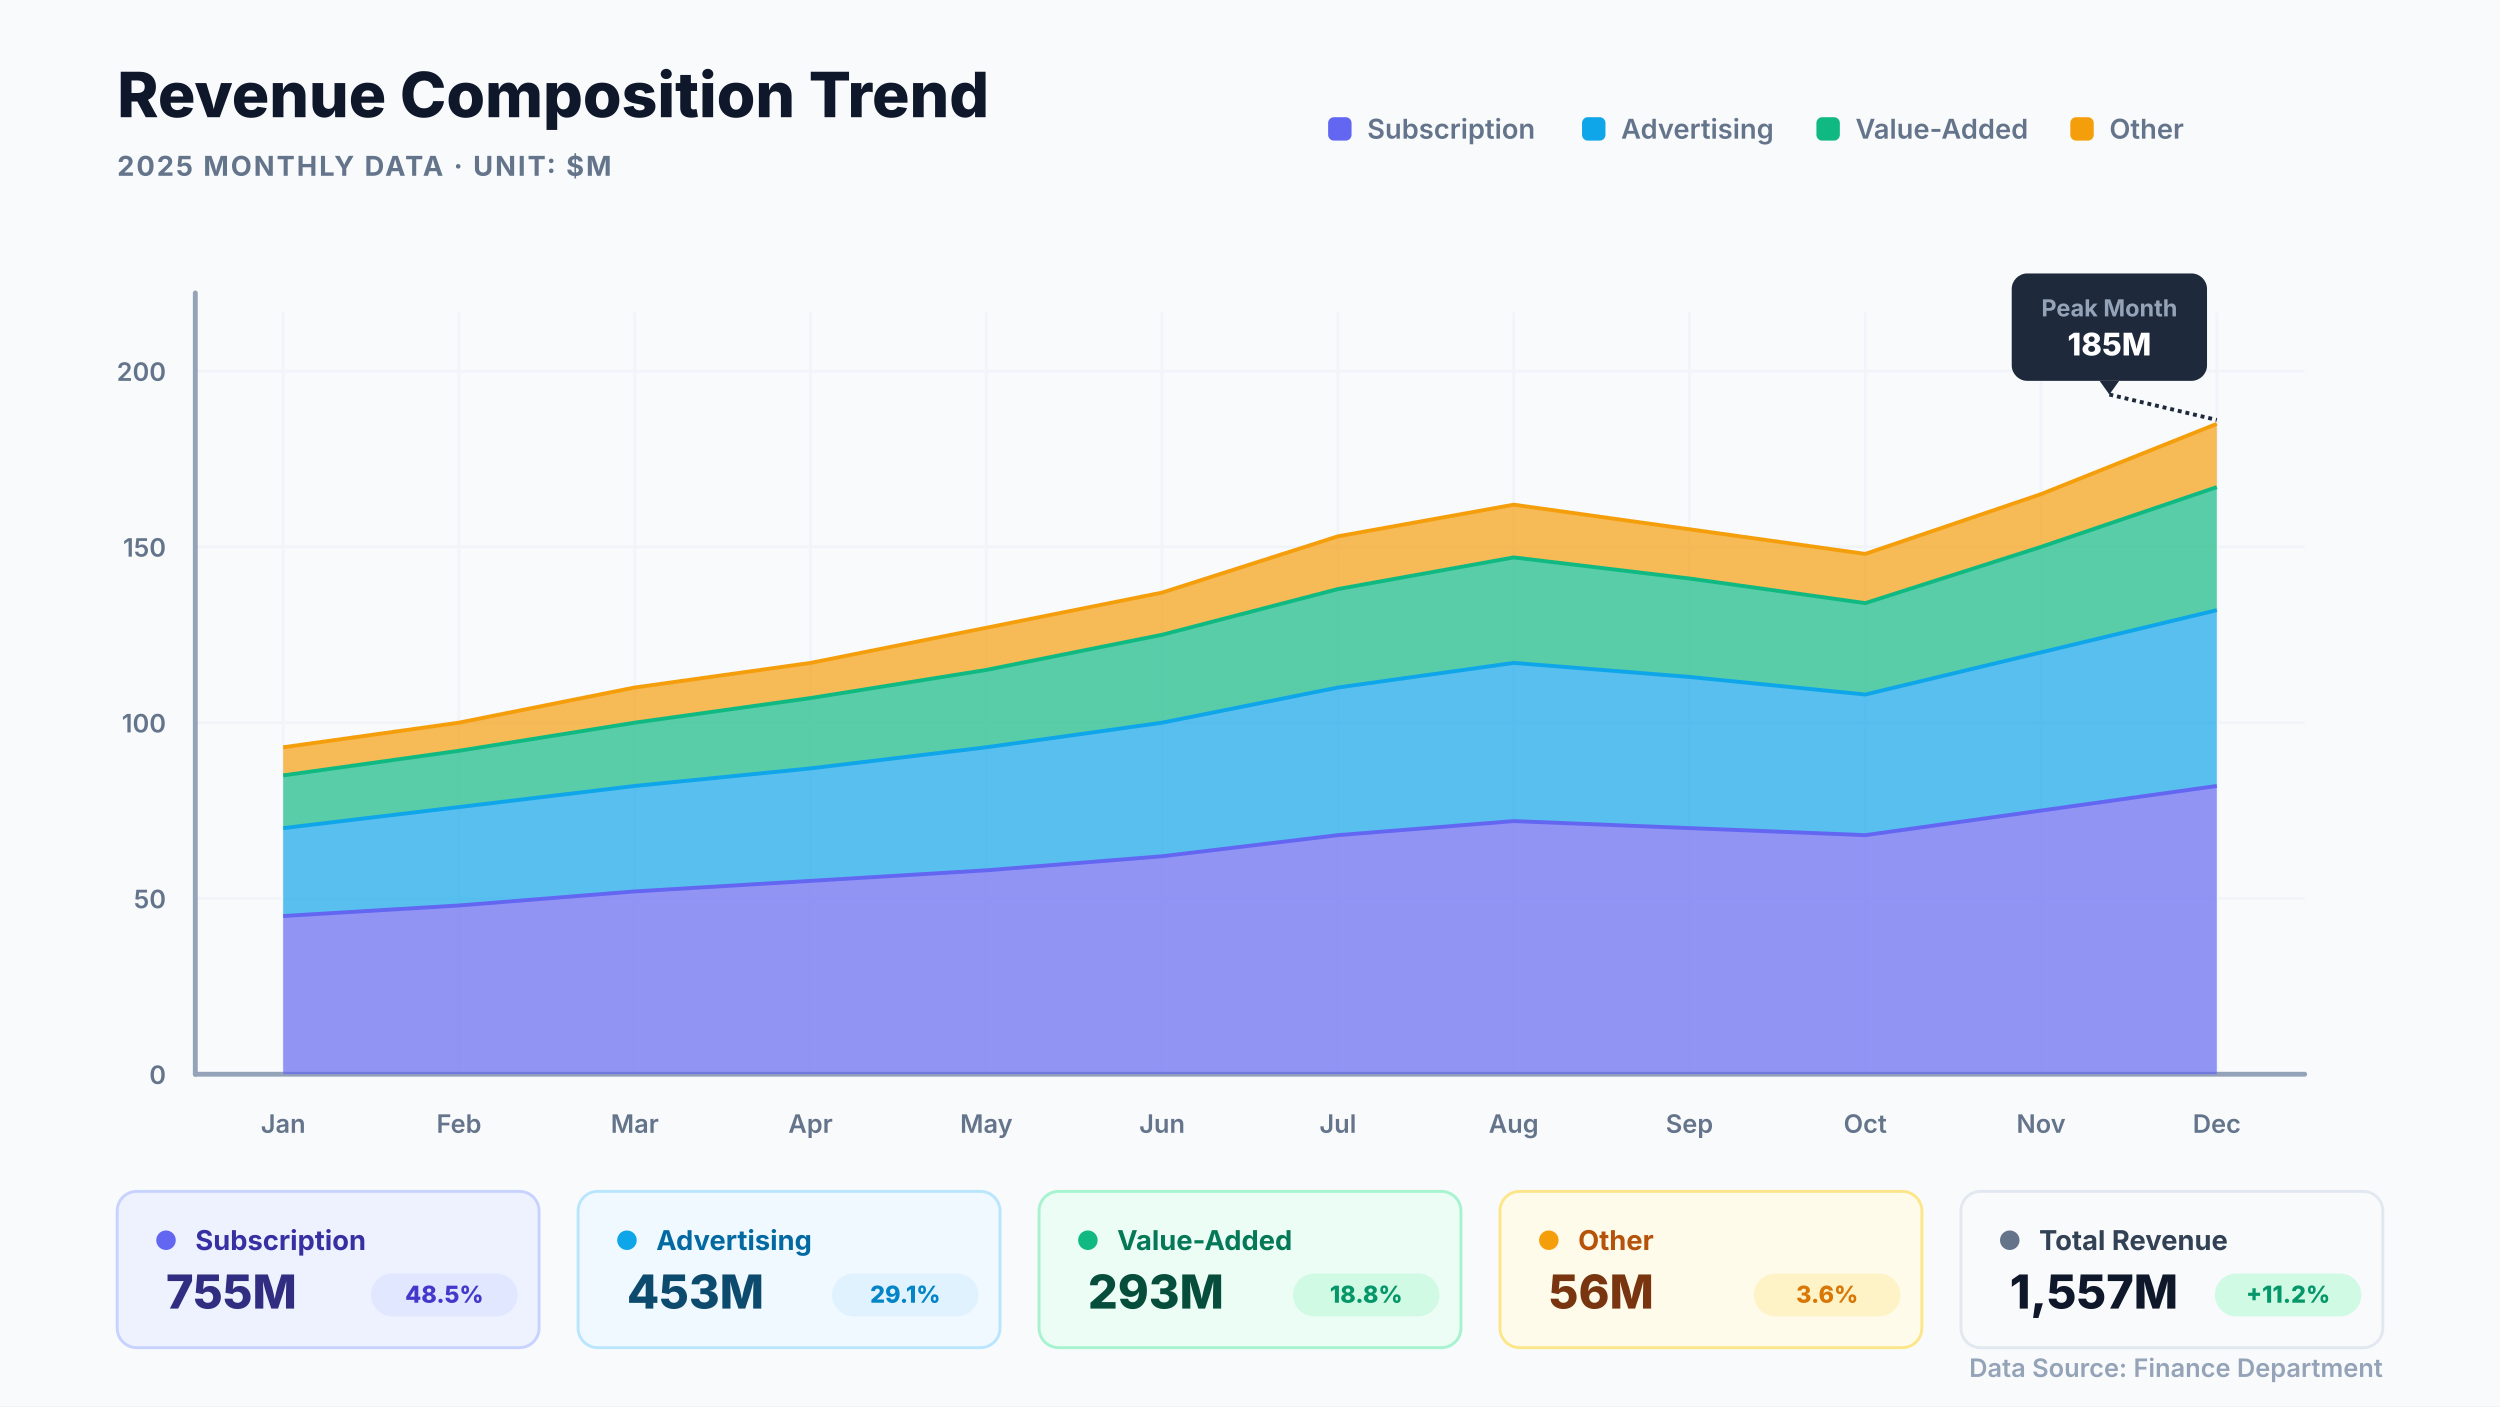
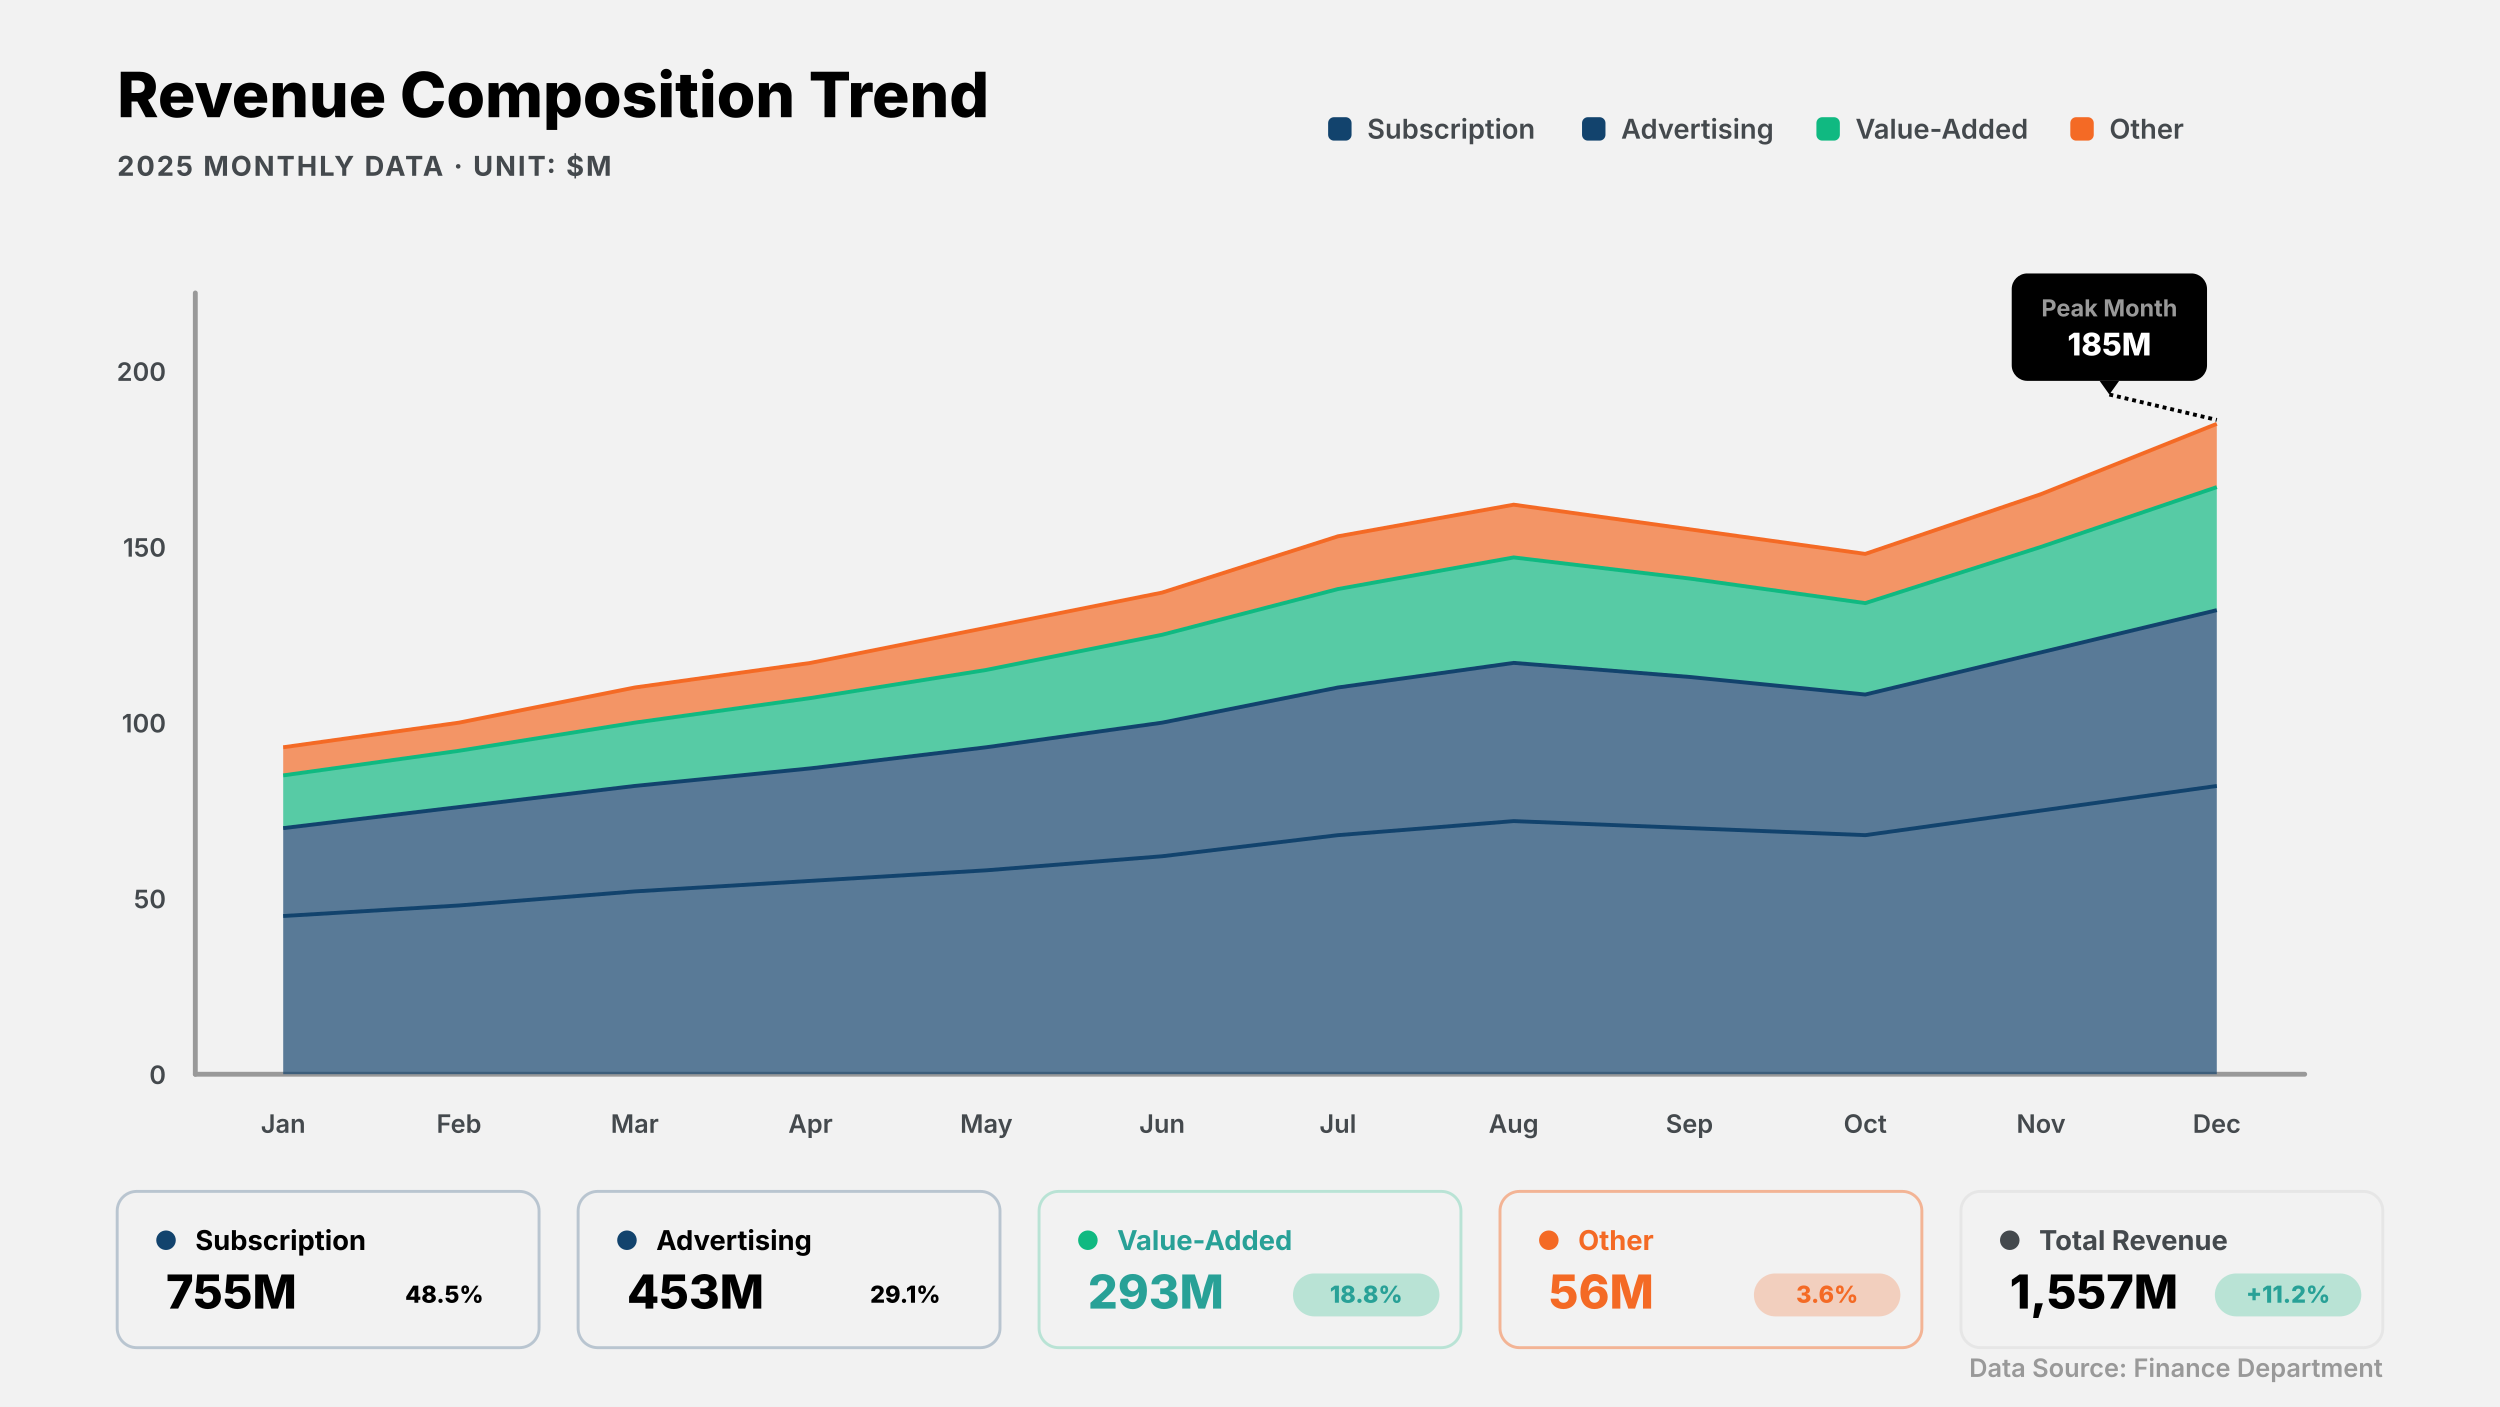
<svg xmlns="http://www.w3.org/2000/svg" viewBox="0 0 1280 720" width="1280" height="720" font-family="-apple-system, BlinkMacSystemFont, 'Segoe UI', 'PingFang SC', 'Microsoft YaHei', sans-serif" font-size="12">
-   <rect width="1280" height="720" fill="#F8FAFC" />
+   <rect width="1280" height="720" fill="#F2F2F2" />
  <g id="header">
-     <text x="60" y="60" font-size="32" font-weight="800" fill="#0F172A">Revenue Composition Trend</text>
-     <text x="60" y="90" font-size="14" font-weight="700" fill="#64748B" letter-spacing="1">2025 MONTHLY DATA · UNIT: $M</text>
+     <text x="60" y="60" font-size="32" font-weight="800" fill="#000000">Revenue Composition Trend</text>
+     <text x="60" y="90" font-size="14" font-weight="700" fill="#44494D" letter-spacing="1">2025 MONTHLY DATA · UNIT: $M</text>
  </g>
-   <g id="legend" transform="translate(680, 60)" font-size="14" font-weight="600" fill="#64748B">
-     <rect x="0" y="0" width="12" height="12" rx="3" fill="#6366F1" />
+   <g id="legend" transform="translate(680, 60)" font-size="14" font-weight="600" fill="#44494D" data-viettel-blue-scope="chart">
+     <rect x="0" y="0" width="12" height="12" rx="3" fill="#12436D" />
    <text x="20" y="11">Subscription</text>
-     <rect x="130" y="0" width="12" height="12" rx="3" fill="#0EA5E9" />
+     <rect x="130" y="0" width="12" height="12" rx="3" fill="#12436D" />
    <text x="150" y="11">Advertising</text>
    <rect x="250" y="0" width="12" height="12" rx="3" fill="#10B981" />
    <text x="270" y="11">Value-Added</text>
-     <rect x="380" y="0" width="12" height="12" rx="3" fill="#F59E0B" />
+     <rect x="380" y="0" width="12" height="12" rx="3" fill="#F46A25" />
    <text x="400" y="11">Other</text>
  </g>
-   <g id="stacked_area_chart">
+   <g id="stacked_area_chart" data-viettel-blue-scope="chart">
    <g id="chartArea">
-       <g id="vertical-grid" stroke="#F1F5F9" stroke-width="1.5">
+       <g id="vertical-grid" stroke="#F2F2F2" stroke-width="1.5">
        <line x1="145" y1="160" x2="145" y2="550" />
        <line x1="235" y1="160" x2="235" y2="550" />
        <line x1="325" y1="160" x2="325" y2="550" />
        <line x1="415" y1="160" x2="415" y2="550" />
        <line x1="505" y1="160" x2="505" y2="550" />
        <line x1="595" y1="160" x2="595" y2="550" />
        <line x1="685" y1="160" x2="685" y2="550" />
        <line x1="775" y1="160" x2="775" y2="550" />
        <line x1="865" y1="160" x2="865" y2="550" />
        <line x1="955" y1="160" x2="955" y2="550" />
        <line x1="1045" y1="160" x2="1045" y2="550" />
        <line x1="1135" y1="160" x2="1135" y2="550" />
      </g>
-       <g id="horizontal-grid" stroke="#F1F5F9" stroke-width="1.5">
-         <line x1="100" y1="550" x2="1180" y2="550" stroke="#E2E8F0" />
+       <g id="horizontal-grid" stroke="#F2F2F2" stroke-width="1.5">
+         <line x1="100" y1="550" x2="1180" y2="550" stroke="#E6E6E6" />
        <line x1="100" y1="460" x2="1180" y2="460" />
        <line x1="100" y1="370" x2="1180" y2="370" />
        <line x1="100" y1="280" x2="1180" y2="280" />
        <line x1="100" y1="190" x2="1180" y2="190" />
      </g>
-       <g id="value-labels" font-size="13" font-weight="600" fill="#64748B" text-anchor="end">
+       <g id="value-labels" font-size="13" font-weight="600" fill="#44494D" text-anchor="end">
        <text x="85" y="555">0</text>
        <text x="85" y="465">50</text>
        <text x="85" y="375">100</text>
        <text x="85" y="285">150</text>
        <text x="85" y="195">200</text>
      </g>
-       <g id="axes" stroke="#94A3B8" stroke-width="2.5" stroke-linecap="round">
+       <g id="axes" stroke="#999999" stroke-width="2.5" stroke-linecap="round">
        <line x1="100" y1="150" x2="100" y2="550" />
        <line x1="100" y1="550" x2="1180" y2="550" />
      </g>
-       <g id="category-labels" font-size="13" font-weight="600" fill="#64748B" text-anchor="middle">
+       <g id="category-labels" font-size="13" font-weight="600" fill="#44494D" text-anchor="middle">
        <text x="145" y="580">Jan</text>
        <text x="235" y="580">Feb</text>
        <text x="325" y="580">Mar</text>
        <text x="415" y="580">Apr</text>
        <text x="505" y="580">May</text>
        <text x="595" y="580">Jun</text>
        <text x="685" y="580">Jul</text>
        <text x="775" y="580">Aug</text>
        <text x="865" y="580">Sep</text>
        <text x="955" y="580">Oct</text>
        <text x="1045" y="580">Nov</text>
        <text x="1135" y="580">Dec</text>
      </g>
      <g id="stacked-areas" fill-opacity="0.68">
-         <path d="M 145,550 L 145,382.6 L 235,370 L 325,352 L 415,339.4 L 505,321.4 L 595,303.4 L 685,274.6 L 775,258.4 L 865,271 L 955,283.6 L 1045,253 L 1135,217 L 1135,249.4 L 1045,280 L 955,308.8 L 865,296.2 L 775,285.4 L 685,301.6 L 595,325 L 505,343 L 415,357.4 L 325,370 L 235,384.4 L 145,397 Z" fill="#F59E0B" />
+         <path d="M 145,550 L 145,382.6 L 235,370 L 325,352 L 415,339.4 L 505,321.4 L 595,303.4 L 685,274.6 L 775,258.4 L 865,271 L 955,283.6 L 1045,253 L 1135,217 L 1135,249.4 L 1045,280 L 955,308.8 L 865,296.2 L 775,285.4 L 685,301.6 L 595,325 L 505,343 L 415,357.4 L 325,370 L 235,384.4 L 145,397 Z" fill="#F46A25" />
        <path d="M 145,550 L 145,397 L 235,384.4 L 325,370 L 415,357.4 L 505,343 L 595,325 L 685,301.6 L 775,285.4 L 865,296.2 L 955,308.8 L 1045,280 L 1135,249.4 L 1135,312.4 L 1045,334 L 955,355.6 L 865,346.6 L 775,339.4 L 685,352 L 595,370 L 505,382.6 L 415,393.4 L 325,402.4 L 235,413.2 L 145,424 Z" fill="#10B981" />
-         <path d="M 145,550 L 145,424 L 235,413.2 L 325,402.4 L 415,393.4 L 505,382.6 L 595,370 L 685,352 L 775,339.4 L 865,346.6 L 955,355.6 L 1045,334 L 1135,312.4 L 1135,402.4 L 1045,415 L 955,427.6 L 865,424 L 775,420.4 L 685,427.6 L 595,438.4 L 505,445.6 L 415,451 L 325,456.4 L 235,463.6 L 145,469 Z" fill="#0EA5E9" />
-         <path d="M 145,550 L 145,469 L 235,463.6 L 325,456.4 L 415,451 L 505,445.6 L 595,438.4 L 685,427.6 L 775,420.4 L 865,424 L 955,427.6 L 1045,415 L 1135,402.4 L 1135,550 Z" fill="#6366F1" />
+         <path d="M 145,550 L 145,424 L 235,413.2 L 325,402.4 L 415,393.4 L 505,382.6 L 595,370 L 685,352 L 775,339.4 L 865,346.6 L 955,355.6 L 1045,334 L 1135,312.4 L 1135,402.4 L 1045,415 L 955,427.6 L 865,424 L 775,420.4 L 685,427.6 L 595,438.4 L 505,445.6 L 415,451 L 325,456.4 L 235,463.6 L 145,469 Z" fill="#12436D" />
+         <path d="M 145,550 L 145,469 L 235,463.6 L 325,456.4 L 415,451 L 505,445.6 L 595,438.4 L 685,427.6 L 775,420.4 L 865,424 L 955,427.6 L 1045,415 L 1135,402.4 L 1135,550 Z" fill="#12436D" />
      </g>
      <g id="series-borders" fill="none" stroke-width="2">
-         <path d="M 145,382.6 L 235,370 L 325,352 L 415,339.4 L 505,321.4 L 595,303.4 L 685,274.6 L 775,258.4 L 865,271 L 955,283.6 L 1045,253 L 1135,217" stroke="#F59E0B" />
+         <path d="M 145,382.6 L 235,370 L 325,352 L 415,339.4 L 505,321.4 L 595,303.4 L 685,274.6 L 775,258.4 L 865,271 L 955,283.6 L 1045,253 L 1135,217" stroke="#F46A25" />
        <path d="M 145,397 L 235,384.4 L 325,370 L 415,357.4 L 505,343 L 595,325 L 685,301.6 L 775,285.4 L 865,296.2 L 955,308.8 L 1045,280 L 1135,249.4" stroke="#10B981" />
-         <path d="M 145,424 L 235,413.2 L 325,402.4 L 415,393.4 L 505,382.6 L 595,370 L 685,352 L 775,339.4 L 865,346.6 L 955,355.6 L 1045,334 L 1135,312.4" stroke="#0EA5E9" />
-         <path d="M 145,469 L 235,463.6 L 325,456.4 L 415,451 L 505,445.6 L 595,438.4 L 685,427.6 L 775,420.4 L 865,424 L 955,427.6 L 1045,415 L 1135,402.4" stroke="#6366F1" />
+         <path d="M 145,424 L 235,413.2 L 325,402.4 L 415,393.4 L 505,382.6 L 595,370 L 685,352 L 775,339.4 L 865,346.6 L 955,355.6 L 1045,334 L 1135,312.4" stroke="#12436D" />
+         <path d="M 145,469 L 235,463.6 L 325,456.4 L 415,451 L 505,445.6 L 595,438.4 L 685,427.6 L 775,420.4 L 865,424 L 955,427.6 L 1045,415 L 1135,402.4" stroke="#12436D" />
      </g>
    </g>
  </g>
  <g id="annotation">
-     <rect x="1030" y="140" width="100" height="55" rx="8" fill="#1E293B" />
-     <text x="1080" y="162" font-weight="700" fill="#94A3B8" text-anchor="middle">Peak Month</text>
+     <rect x="1030" y="140" width="100" height="55" rx="8" fill="#000000" />
+     <text x="1080" y="162" font-weight="700" fill="#999999" text-anchor="middle">Peak Month</text>
    <text x="1080" y="182" font-size="16" font-weight="800" fill="#FFFFFF" text-anchor="middle">185M</text>
-     <path d="M 1075,195 L 1085,195 L 1080,202 Z" fill="#1E293B" />
-     <line x1="1080" y1="202" x2="1135" y2="215" stroke="#1E293B" stroke-width="2" stroke-dasharray="2,2" />
+     <path d="M 1075,195 L 1085,195 L 1080,202 Z" fill="#000000" />
+     <line x1="1080" y1="202" x2="1135" y2="215" stroke="#000000" stroke-width="2" stroke-dasharray="2,2" />
  </g>
-   <g id="statsCards">
-     <rect x="60" y="610" width="216" height="80" rx="10" fill="#EEF2FF" stroke="#C7D2FE" stroke-width="1.5" />
-     <circle cx="85" cy="635" r="5" fill="#6366F1" />
-     <text x="100" y="640" font-size="14" font-weight="700" fill="#3730A3">Subscription</text>
-     <text x="85" y="670" font-size="24" font-weight="800" fill="#312E81">755M</text>
-     <rect x="190" y="652" width="75" height="22" rx="11" fill="#E0E7FF" />
-     <text x="227.5" y="667" font-weight="800" fill="#4338CA" text-anchor="middle">48.5%</text>
-     <rect x="296" y="610" width="216" height="80" rx="10" fill="#F0F9FF" stroke="#BAE6FD" stroke-width="1.5" />
-     <circle cx="321" cy="635" r="5" fill="#0EA5E9" />
-     <text x="336" y="640" font-size="14" font-weight="700" fill="#0369A1">Advertising</text>
-     <text x="321" y="670" font-size="24" font-weight="800" fill="#0C4A6E">453M</text>
-     <rect x="426" y="652" width="75" height="22" rx="11" fill="#E0F2FE" />
-     <text x="463.5" y="667" font-weight="800" fill="#0284C7" text-anchor="middle">29.1%</text>
-     <rect x="532" y="610" width="216" height="80" rx="10" fill="#ECFDF5" stroke="#A7F3D0" stroke-width="1.5" />
+   <g id="statsCards" data-viettel-blue-scope="chart">
+     <rect x="60" y="610" width="216" height="80" rx="10" fill="#F2F2F2" stroke="#12436D" stroke-width="1.5" stroke-opacity="0.25" />
+     <circle cx="85" cy="635" r="5" fill="#12436D" />
+     <text x="100" y="640" font-size="14" font-weight="700" fill="#000000">Subscription</text>
+     <text x="85" y="670" font-size="24" font-weight="800" fill="#000000">755M</text>
+     <rect x="190" y="652" width="75" height="22" rx="11" fill="#F2F2F2" />
+     <text x="227.5" y="667" font-weight="800" fill="#000000" text-anchor="middle">48.5%</text>
+     <rect x="296" y="610" width="216" height="80" rx="10" fill="#F2F2F2" stroke="#12436D" stroke-width="1.5" stroke-opacity="0.25" />
+     <circle cx="321" cy="635" r="5" fill="#12436D" />
+     <text x="336" y="640" font-size="14" font-weight="700" fill="#000000">Advertising</text>
+     <text x="321" y="670" font-size="24" font-weight="800" fill="#000000">453M</text>
+     <rect x="426" y="652" width="75" height="22" rx="11" fill="#F2F2F2" />
+     <text x="463.5" y="667" font-weight="800" fill="#000000" text-anchor="middle">29.1%</text>
+     <rect x="532" y="610" width="216" height="80" rx="10" fill="#F2F2F2" stroke="#10B981" stroke-width="1.5" stroke-opacity="0.25" />
    <circle cx="557" cy="635" r="5" fill="#10B981" />
-     <text x="572" y="640" font-size="14" font-weight="700" fill="#047857">Value-Added</text>
-     <text x="557" y="670" font-size="24" font-weight="800" fill="#064E3B">293M</text>
-     <rect x="662" y="652" width="75" height="22" rx="11" fill="#D1FAE5" />
-     <text x="699.5" y="667" font-weight="800" fill="#059669" text-anchor="middle">18.8%</text>
-     <rect x="768" y="610" width="216" height="80" rx="10" fill="#FFFBEB" stroke="#FDE68A" stroke-width="1.5" />
-     <circle cx="793" cy="635" r="5" fill="#F59E0B" />
-     <text x="808" y="640" font-size="14" font-weight="700" fill="#B45309">Other</text>
-     <text x="793" y="670" font-size="24" font-weight="800" fill="#78350F">56M</text>
-     <rect x="898" y="652" width="75" height="22" rx="11" fill="#FEF3C7" />
-     <text x="935.5" y="667" font-weight="800" fill="#D97706" text-anchor="middle">3.6%</text>
-     <rect x="1004" y="610" width="216" height="80" rx="10" fill="#F8FAFC" stroke="#E2E8F0" stroke-width="1.5" />
-     <circle cx="1029" cy="635" r="5" fill="#64748B" />
-     <text x="1044" y="640" font-size="14" font-weight="700" fill="#334155">Total Revenue</text>
-     <text x="1029" y="670" font-size="24" font-weight="800" fill="#0F172A">1,557M</text>
-     <rect x="1134" y="652" width="75" height="22" rx="11" fill="#D1FAE5" />
-     <text x="1171.5" y="667" font-weight="800" fill="#059669" text-anchor="middle">+11.2%</text>
+     <text x="572" y="640" font-size="14" font-weight="700" fill="#28A197">Value-Added</text>
+     <text x="557" y="670" font-size="24" font-weight="800" fill="#28A197">293M</text>
+     <rect x="662" y="652" width="75" height="22" rx="11" fill="#10B981" fill-opacity="0.25" />
+     <text x="699.5" y="667" font-weight="800" fill="#28A197" text-anchor="middle">18.8%</text>
+     <rect x="768" y="610" width="216" height="80" rx="10" fill="#F2F2F2" stroke="#F46A25" stroke-width="1.5" stroke-opacity="0.45" />
+     <circle cx="793" cy="635" r="5" fill="#F46A25" />
+     <text x="808" y="640" font-size="14" font-weight="700" fill="#F46A25">Other</text>
+     <text x="793" y="670" font-size="24" font-weight="800" fill="#F46A25">56M</text>
+     <rect x="898" y="652" width="75" height="22" rx="11" fill="#F46A25" fill-opacity="0.25" />
+     <text x="935.5" y="667" font-weight="800" fill="#F46A25" text-anchor="middle">3.6%</text>
+     <rect x="1004" y="610" width="216" height="80" rx="10" fill="#F2F2F2" stroke="#E6E6E6" stroke-width="1.5" />
+     <circle cx="1029" cy="635" r="5" fill="#44494D" />
+     <text x="1044" y="640" font-size="14" font-weight="700" fill="#44494D">Total Revenue</text>
+     <text x="1029" y="670" font-size="24" font-weight="800" fill="#000000">1,557M</text>
+     <rect x="1134" y="652" width="75" height="22" rx="11" fill="#10B981" fill-opacity="0.25" />
+     <text x="1171.5" y="667" font-weight="800" fill="#28A197" text-anchor="middle">+11.2%</text>
  </g>
  <g id="source">
-     <text x="1220" y="705" font-size="13" font-weight="600" fill="#94A3B8" text-anchor="end">Data Source: Finance Department</text>
+     <text x="1220" y="705" font-size="13" font-weight="600" fill="#999999" text-anchor="end">Data Source: Finance Department</text>
  </g>
</svg>
